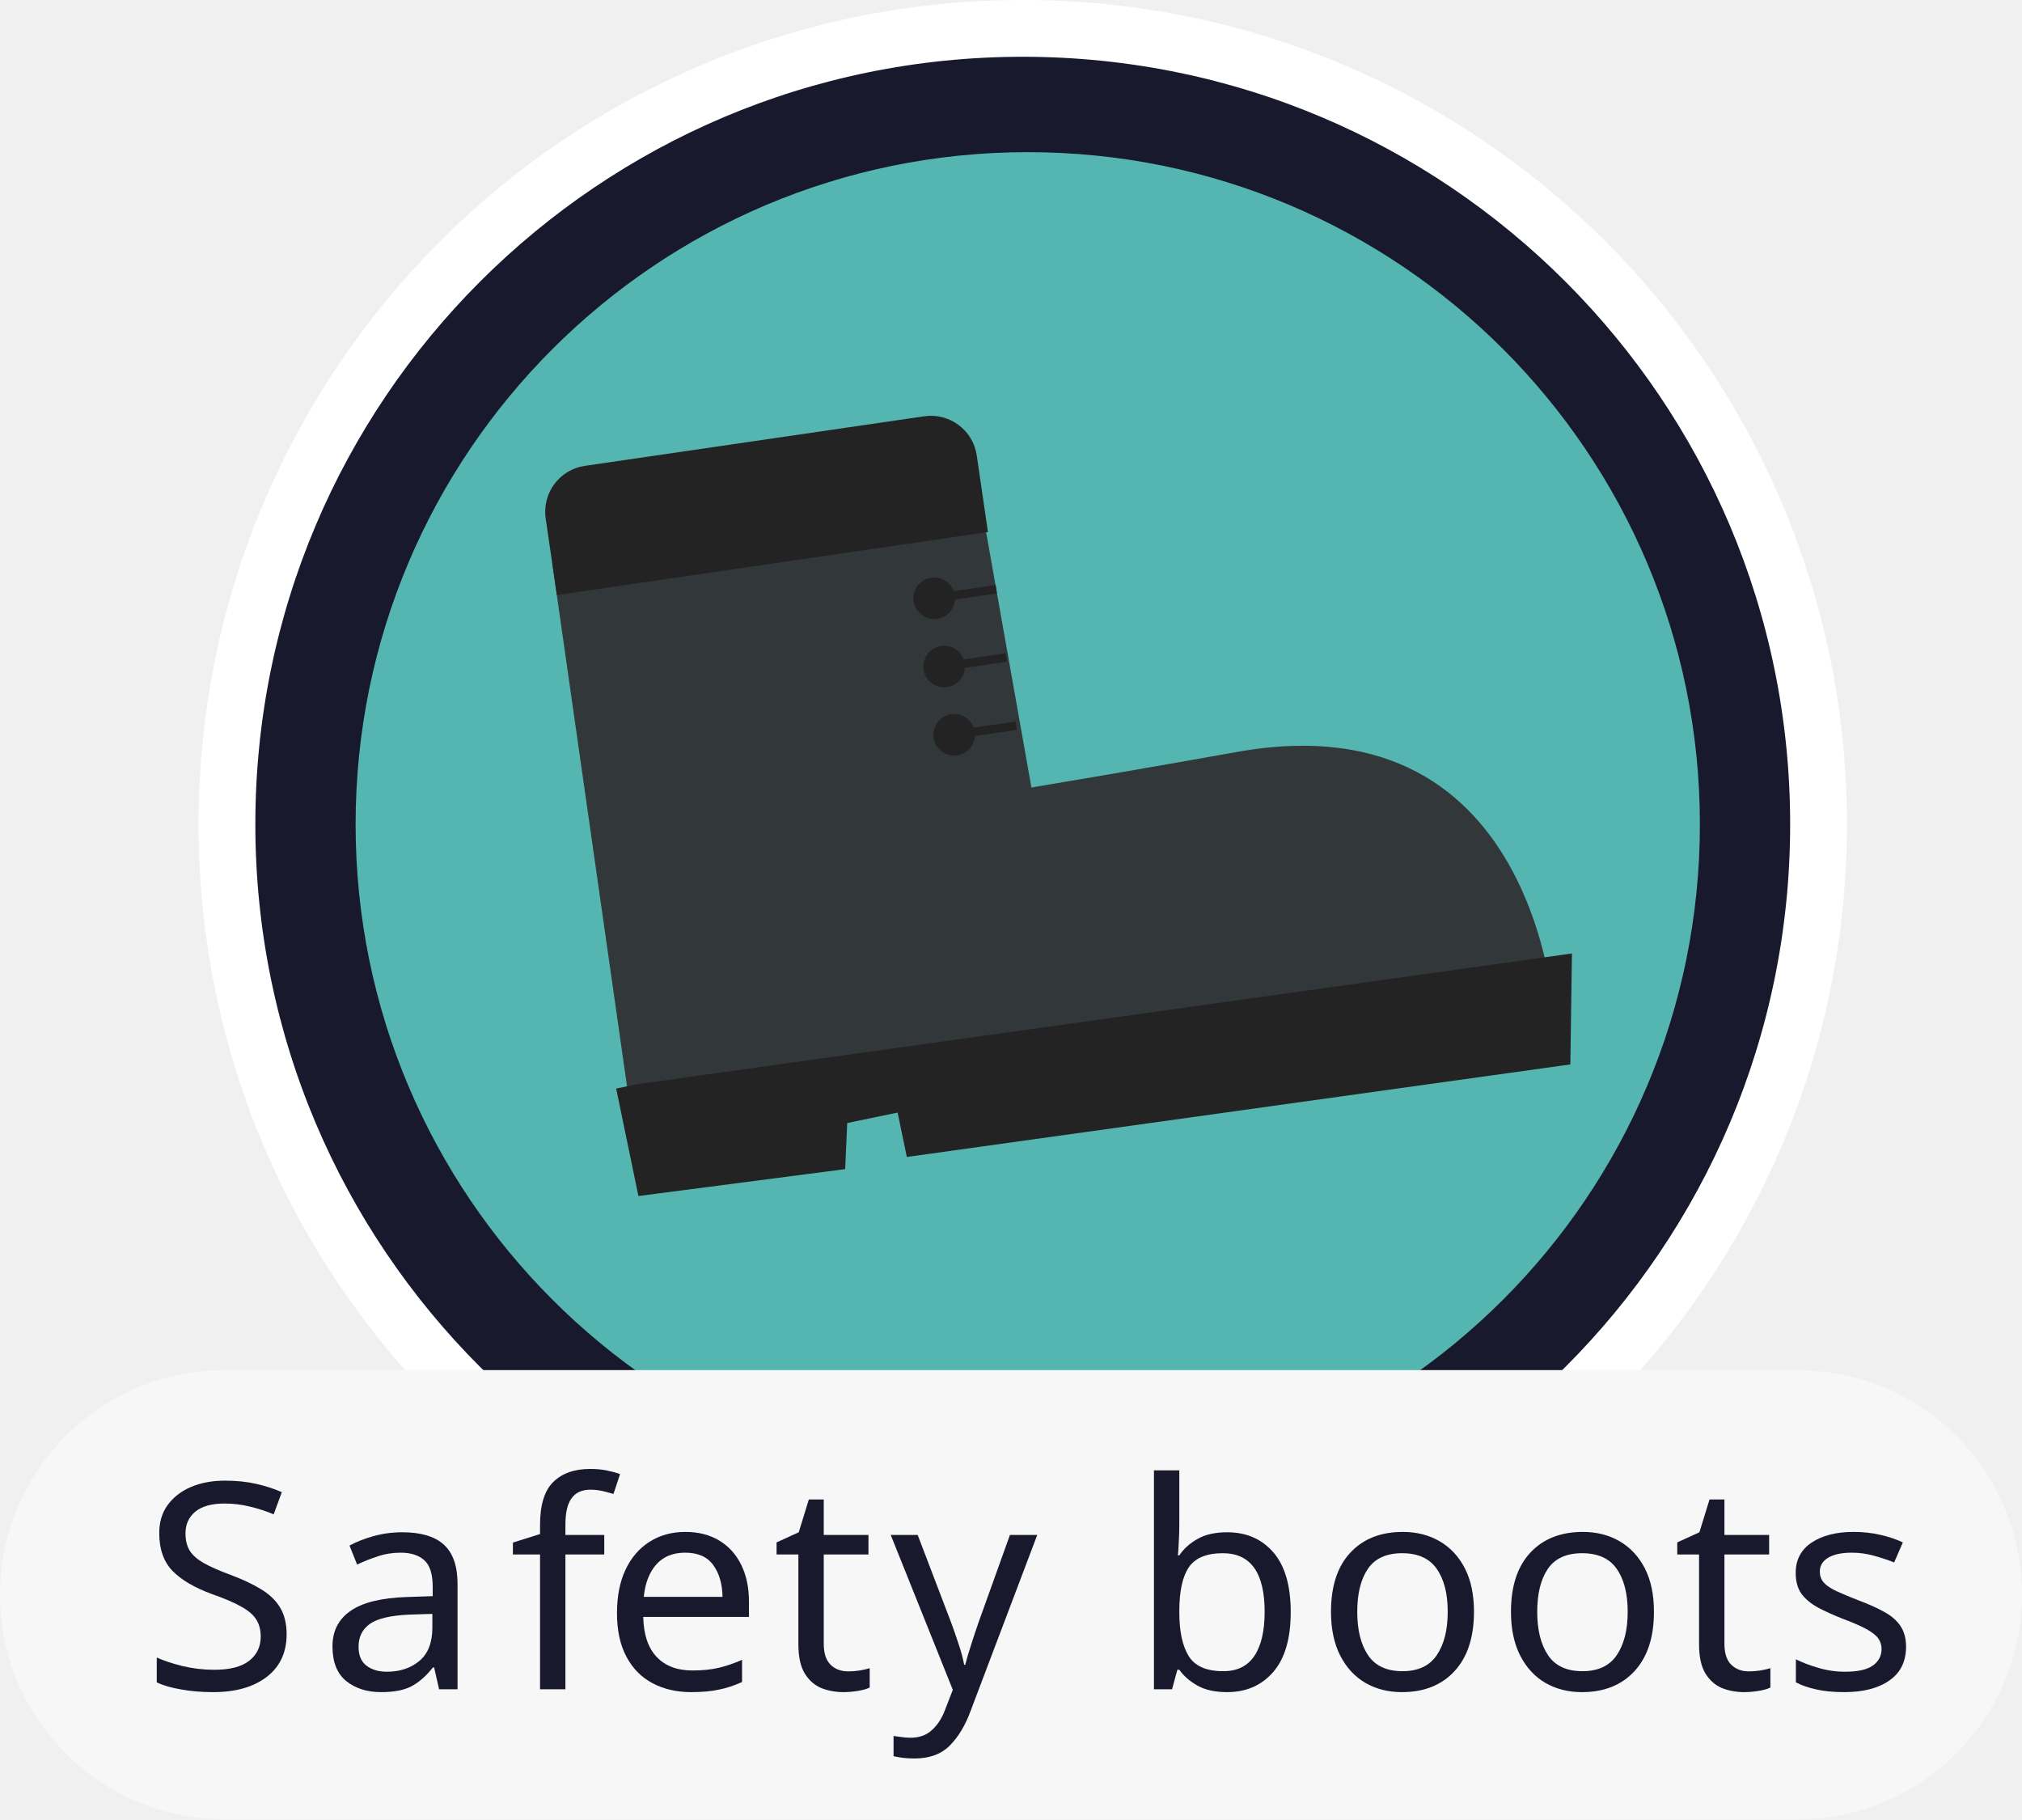
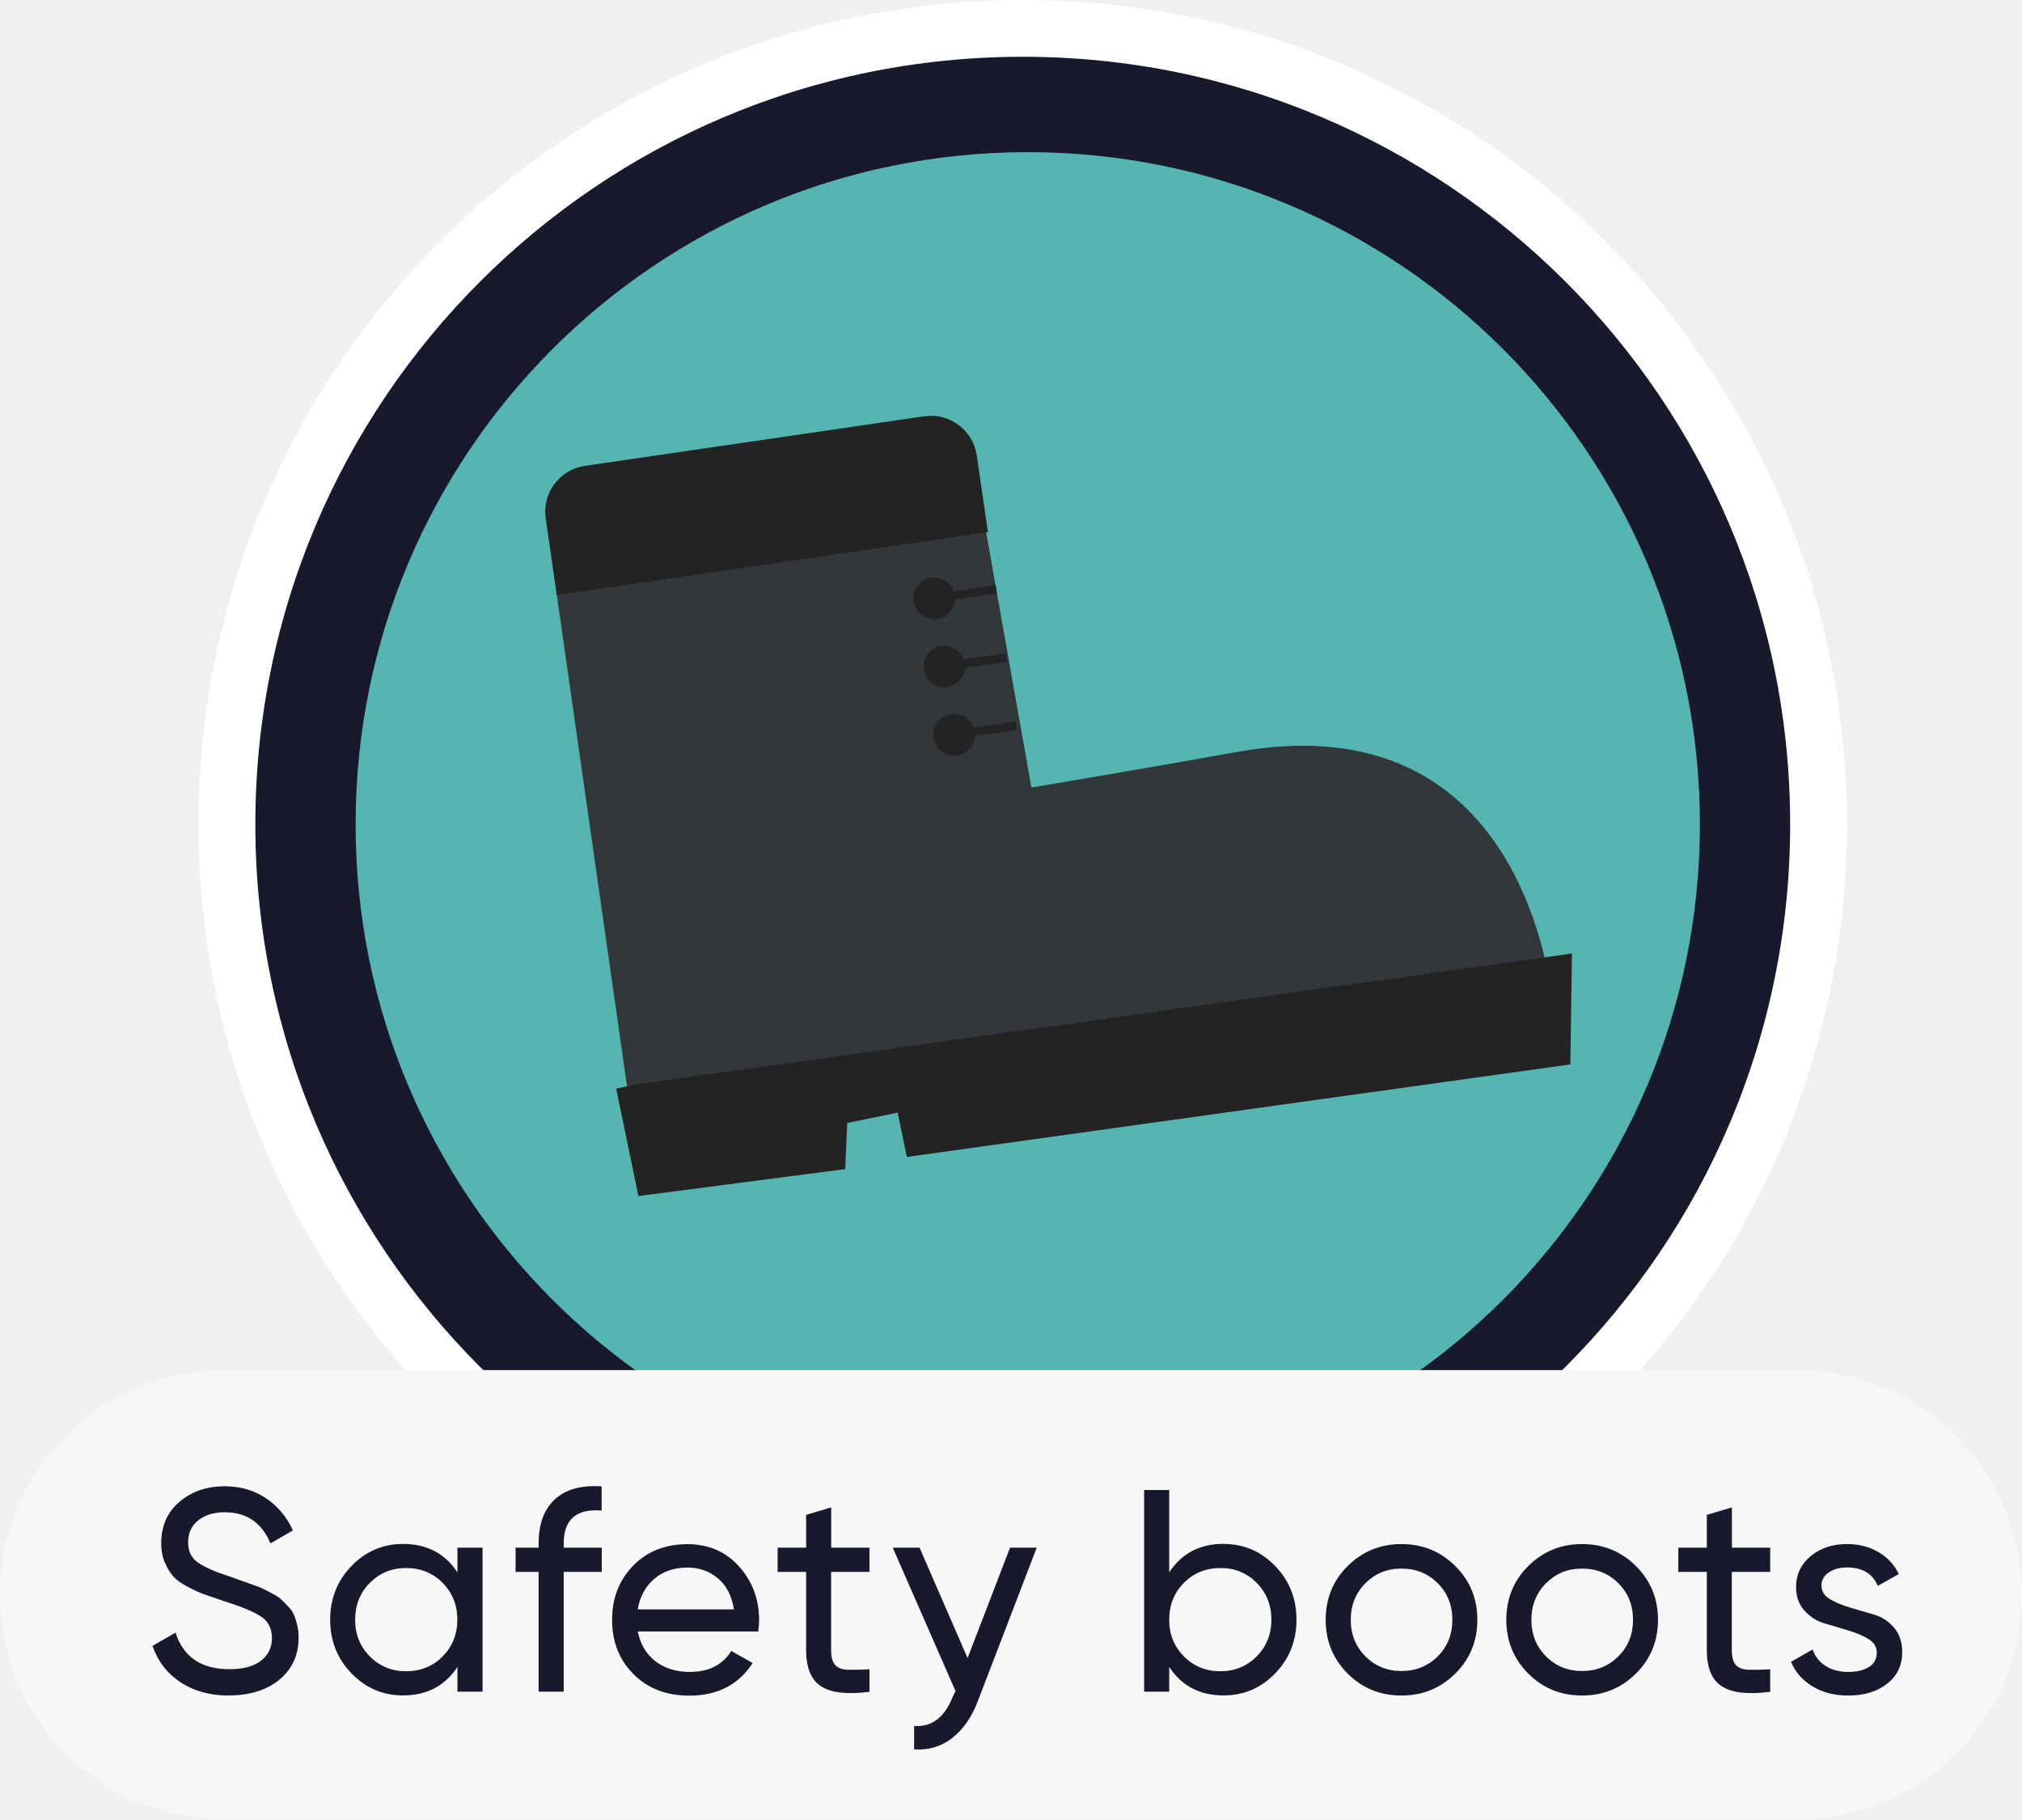
<svg xmlns="http://www.w3.org/2000/svg" viewBox="0 0 178.09 160.22">
  <defs>
-     <style>.d{stroke:#fff;stroke-width:5px;}.d,.e{stroke-miterlimit:10;}.d,.f{fill:#19192d;}.g{letter-spacing:.03em;}.h{fill:#f7f7f7;}.i{fill:#32373a;}.j{fill:#232323;}.k{fill:#54b5b1;}.l{letter-spacing:.04em;}.e{fill:none;stroke:#232323;stroke-width:.75px;}.m{letter-spacing:0em;}.n{letter-spacing:.03em;}.o{letter-spacing:0em;}.p{letter-spacing:.01em;}.f{font-family:Gilroy-Medium, Gilroy-Medium;font-size:25.37px;}</style>
+     <style>.d{stroke:#fff;stroke-width:5px;}.d,.e{fill:#19192d;}.d,.f{stroke-miterlimit:10;}.g{fill:#f7f7f7;}.h{fill:#32373a;}.i{fill:#232323;}.j{fill:#54b5b1;}.f{fill:none;stroke:#232323;stroke-width:.75px;}</style>
  </defs>
  <g id="a" />
  <g id="b">
    <g id="c">
      <g>
        <circle class="d" cx="90.08" cy="72.59" r="70.09" />
-         <circle class="k" cx="90.52" cy="72.6" r="59.2" />
+         <circle class="j" cx="90.52" cy="72.6" r="59.2" />
        <g>
-           <polygon class="i" points="48.63 49.51 55.8 99.68 94.9 92.22 86.58 45.33 48.63 49.51" />
-           <path class="i" d="M137.01,90.65s-.91-29.29-28.05-24.43-52.21,8.52-52.21,8.52l2.6,17.81,32.61,1.84,45.04-3.75Z" />
-           <polyline class="j" points="54.27 95.87 56.23 105.33 74.44 102.96 74.62 98.9 79.06 97.98 79.87 101.89 138.31 93.74 138.45 83.97 56.07 95.49" />
-           <path class="j" d="M52.15,38.79h30.2c2.25,0,4.08,1.83,4.08,4.08v6.82H48.06v-6.82c0-2.25,1.83-4.08,4.08-4.08Z" transform="translate(-5.69 10.18) rotate(-8.31)" />
-           <circle class="j" cx="82.28" cy="52.69" r="1.83" />
-           <circle class="j" cx="83.16" cy="58.7" r="1.83" />
-           <circle class="j" cx="84.04" cy="64.71" r="1.83" />
-           <line class="e" x1="82.28" y1="52.69" x2="87.75" y2="51.89" />
-           <line class="e" x1="83.16" y1="58.7" x2="88.63" y2="57.9" />
-           <line class="e" x1="84.04" y1="64.71" x2="89.5" y2="63.91" />
+           <polygon class="h" points="48.63 49.51 55.8 99.68 94.9 92.22 86.58 45.33 48.63 49.51" />
+           <path class="h" d="M137.01,90.65s-.91-29.29-28.05-24.43-52.21,8.52-52.21,8.52l2.6,17.81,32.61,1.84,45.04-3.75Z" />
+           <polyline class="i" points="54.27 95.87 56.23 105.33 74.44 102.96 74.62 98.9 79.06 97.98 79.87 101.89 138.31 93.74 138.45 83.97 56.07 95.49" />
+           <path class="i" d="M52.15,38.79h30.2c2.25,0,4.08,1.83,4.08,4.08v6.82H48.06v-6.82c0-2.25,1.83-4.08,4.08-4.08Z" transform="translate(-5.69 10.18) rotate(-8.31)" />
+           <circle class="i" cx="82.28" cy="52.69" r="1.83" />
+           <circle class="i" cx="83.16" cy="58.7" r="1.83" />
+           <circle class="i" cx="84.04" cy="64.71" r="1.83" />
+           <line class="f" x1="82.28" y1="52.69" x2="87.75" y2="51.89" />
+           <line class="f" x1="83.16" y1="58.7" x2="88.63" y2="57.9" />
+           <line class="f" x1="84.04" y1="64.71" x2="89.5" y2="63.91" />
        </g>
-         <rect class="h" x="0" y="120.66" width="178.09" height="39.56" rx="19.78" ry="19.78" />
-         <text class="f" transform="translate(12.51 148.77)">
-           <tspan class="l" x="0" y="0">S</tspan>
-           <tspan class="g" x="15.6" y="0">a</tspan>
-           <tspan class="o" x="32.29" y="0">f</tspan>
-           <tspan class="m" x="40.44" y="0">e</tspan>
-           <tspan class="n" x="55.48" y="0">t</tspan>
-           <tspan class="g" x="65.91" y="0">y bo</tspan>
-           <tspan class="p" x="119.18" y="0">o</tspan>
-           <tspan class="o" x="134.81" y="0">t</tspan>
-           <tspan class="g" x="144.35" y="0">s</tspan>
-         </text>
+         <rect class="g" x="0" y="120.66" width="178.09" height="39.56" rx="19.78" ry="19.78" />
+         <g>
+           <path class="e" d="M20.15,149.32c-1.66,0-3.07-.39-4.25-1.17s-2-1.84-2.47-3.2l2.03-1.17c.69,2.15,2.27,3.22,4.74,3.22,1.22,0,2.15-.25,2.79-.75,.64-.5,.96-1.16,.96-1.99s-.32-1.48-.96-1.9c-.64-.42-1.72-.87-3.22-1.34-.74-.25-1.3-.45-1.69-.58-.39-.13-.88-.35-1.46-.65-.58-.3-1.02-.6-1.31-.91-.29-.31-.55-.72-.77-1.23-.23-.51-.34-1.08-.34-1.73,0-1.54,.54-2.76,1.62-3.67,1.08-.91,2.4-1.36,3.96-1.36,1.4,0,2.62,.36,3.67,1.07,1.04,.71,1.82,1.65,2.35,2.82l-1.98,1.14c-.76-1.83-2.11-2.74-4.03-2.74-.96,0-1.74,.24-2.33,.71-.59,.47-.89,1.12-.89,1.93s.28,1.37,.84,1.77c.56,.41,1.52,.83,2.89,1.27,.48,.17,.82,.29,1.03,.37,.21,.07,.53,.19,.96,.34,.43,.15,.75,.28,.95,.38s.48,.25,.82,.43,.6,.36,.77,.53c.17,.17,.37,.38,.6,.62s.39,.5,.49,.75c.1,.25,.19,.55,.27,.88,.08,.33,.11,.68,.11,1.05,0,1.56-.57,2.79-1.7,3.72-1.13,.92-2.61,1.38-4.44,1.38Z" />
+           <path class="e" d="M40.29,136.3h2.21v12.68h-2.21v-2.18c-1.1,1.67-2.7,2.51-4.79,2.51-1.78,0-3.29-.65-4.54-1.94-1.25-1.29-1.88-2.87-1.88-4.73s.63-3.44,1.88-4.73c1.25-1.29,2.76-1.94,4.54-1.94,2.1,0,3.7,.84,4.79,2.51v-2.18Zm-4.52,10.88c1.28,0,2.36-.44,3.22-1.31,.86-.87,1.29-1.95,1.29-3.23s-.43-2.36-1.29-3.24c-.86-.87-1.94-1.31-3.22-1.31s-2.33,.44-3.2,1.31c-.86,.87-1.29,1.95-1.29,3.24s.43,2.36,1.29,3.23c.86,.87,1.93,1.31,3.2,1.31Z" />
+           <path class="e" d="M53,133.03c-2.23-.19-3.35,.78-3.35,2.89v.38h3.35v2.13h-3.35v10.55h-2.21v-10.55h-2.03v-2.13h2.03v-.38c0-1.71,.48-3,1.43-3.88,.96-.88,2.33-1.26,4.12-1.14v2.13Z" />
+           <path class="e" d="M56.17,143.66c.22,1.13,.74,2.01,1.56,2.64,.82,.63,1.83,.94,3.03,.94,1.67,0,2.89-.62,3.65-1.85l1.88,1.07c-1.24,1.91-3.1,2.87-5.58,2.87-2.01,0-3.65-.63-4.91-1.89-1.26-1.26-1.89-2.85-1.89-4.78s.62-3.5,1.85-4.77,2.83-1.9,4.79-1.9c1.86,0,3.38,.66,4.55,1.97,1.17,1.31,1.76,2.89,1.76,4.73,0,.32-.03,.65-.08,.99h-10.63Zm4.39-5.61c-1.18,0-2.16,.33-2.94,1s-1.26,1.56-1.45,2.68h8.47c-.19-1.2-.66-2.11-1.42-2.74s-1.65-.94-2.66-.94Z" />
+           <path class="e" d="M76.57,138.43h-3.37v6.88c0,.63,.12,1.07,.37,1.33,.24,.26,.62,.4,1.13,.41,.51,0,1.13,0,1.88-.04v1.98c-1.93,.25-3.34,.1-4.24-.47s-1.34-1.64-1.34-3.21v-6.88h-2.51v-2.13h2.51v-2.89l2.21-.66v3.55h3.37v2.13Z" />
+           <path class="e" d="M88.95,136.3h2.36l-5.17,13.47c-.54,1.44-1.3,2.53-2.27,3.29-.97,.75-2.09,1.09-3.36,1v-2.06c1.55,.12,2.69-.75,3.41-2.59l.24-.48-5.53-12.63h2.36l4.23,9.72,3.74-9.72Z" />
+           <path class="e" d="M107.77,135.97c1.78,0,3.29,.65,4.54,1.94s1.88,2.87,1.88,4.73-.63,3.44-1.88,4.73c-1.25,1.29-2.76,1.94-4.54,1.94-2.1,0-3.7-.84-4.79-2.51v2.18h-2.21v-17.76h2.21v7.25c1.1-1.67,2.7-2.51,4.79-2.51Zm-.28,11.21c1.27,0,2.33-.44,3.2-1.31,.86-.87,1.29-1.95,1.29-3.23s-.43-2.36-1.29-3.24c-.86-.87-1.93-1.31-3.2-1.31s-2.36,.44-3.22,1.31c-.86,.87-1.29,1.95-1.29,3.24s.43,2.36,1.29,3.23c.86,.87,1.94,1.31,3.22,1.31Z" />
+           <path class="e" d="M128.17,147.39c-1.3,1.29-2.88,1.93-4.74,1.93s-3.44-.64-4.73-1.93c-1.29-1.29-1.94-2.87-1.94-4.74s.65-3.46,1.94-4.74,2.87-1.93,4.73-1.93,3.44,.64,4.74,1.93c1.3,1.29,1.95,2.87,1.95,4.74s-.65,3.46-1.95,4.74Zm-4.74-.23c1.27,0,2.33-.43,3.2-1.29,.86-.86,1.29-1.94,1.29-3.22s-.43-2.36-1.29-3.22c-.86-.86-1.93-1.29-3.2-1.29s-2.31,.43-3.17,1.29-1.29,1.94-1.29,3.22,.43,2.36,1.29,3.22,1.92,1.29,3.17,1.29Z" />
+           <path class="e" d="M144.08,147.39c-1.3,1.29-2.88,1.93-4.74,1.93s-3.44-.64-4.73-1.93c-1.29-1.29-1.94-2.87-1.94-4.74s.65-3.46,1.94-4.74,2.87-1.93,4.73-1.93,3.44,.64,4.74,1.93c1.3,1.29,1.95,2.87,1.95,4.74s-.65,3.46-1.95,4.74Zm-4.74-.23c1.27,0,2.33-.43,3.2-1.29,.86-.86,1.29-1.94,1.29-3.22s-.43-2.36-1.29-3.22c-.86-.86-1.93-1.29-3.2-1.29s-2.31,.43-3.17,1.29-1.29,1.94-1.29,3.22,.43,2.36,1.29,3.22,1.92,1.29,3.17,1.29Z" />
+           <path class="e" d="M155.9,138.43h-3.37v6.88c0,.63,.12,1.07,.37,1.33,.25,.26,.62,.4,1.13,.41s1.13,0,1.88-.04v1.98c-1.93,.25-3.34,.1-4.24-.47s-1.34-1.64-1.34-3.21v-6.88h-2.51v-2.13h2.51v-2.89l2.21-.66v3.55h3.37v2.13Z" />
+           <path class="e" d="M160.44,139.69c0,.48,.25,.86,.75,1.15,.5,.29,1.09,.54,1.78,.74,.69,.2,1.38,.41,2.08,.61,.7,.2,1.29,.59,1.77,1.15,.48,.56,.72,1.29,.72,2.17,0,1.15-.44,2.07-1.33,2.77s-2.03,1.04-3.41,1.04c-1.24,0-2.29-.27-3.17-.81-.88-.54-1.51-1.26-1.88-2.16l1.9-1.09c.2,.61,.58,1.09,1.14,1.45,.56,.36,1.23,.53,2,.53,.73,0,1.33-.14,1.8-.42,.47-.28,.71-.71,.71-1.3,0-.49-.25-.88-.74-1.18-.49-.3-1.08-.55-1.77-.75-.69-.21-1.38-.42-2.08-.62s-1.29-.58-1.78-1.13c-.49-.54-.74-1.23-.74-2.08,0-1.1,.43-2,1.28-2.71,.85-.71,1.92-1.07,3.21-1.07,1.03,0,1.95,.23,2.75,.7,.8,.46,1.41,1.11,1.81,1.94l-1.85,1.04c-.46-1.08-1.36-1.62-2.71-1.62-.63,0-1.16,.14-1.6,.43s-.66,.7-.66,1.23Z" />
+         </g>
      </g>
    </g>
  </g>
</svg>
